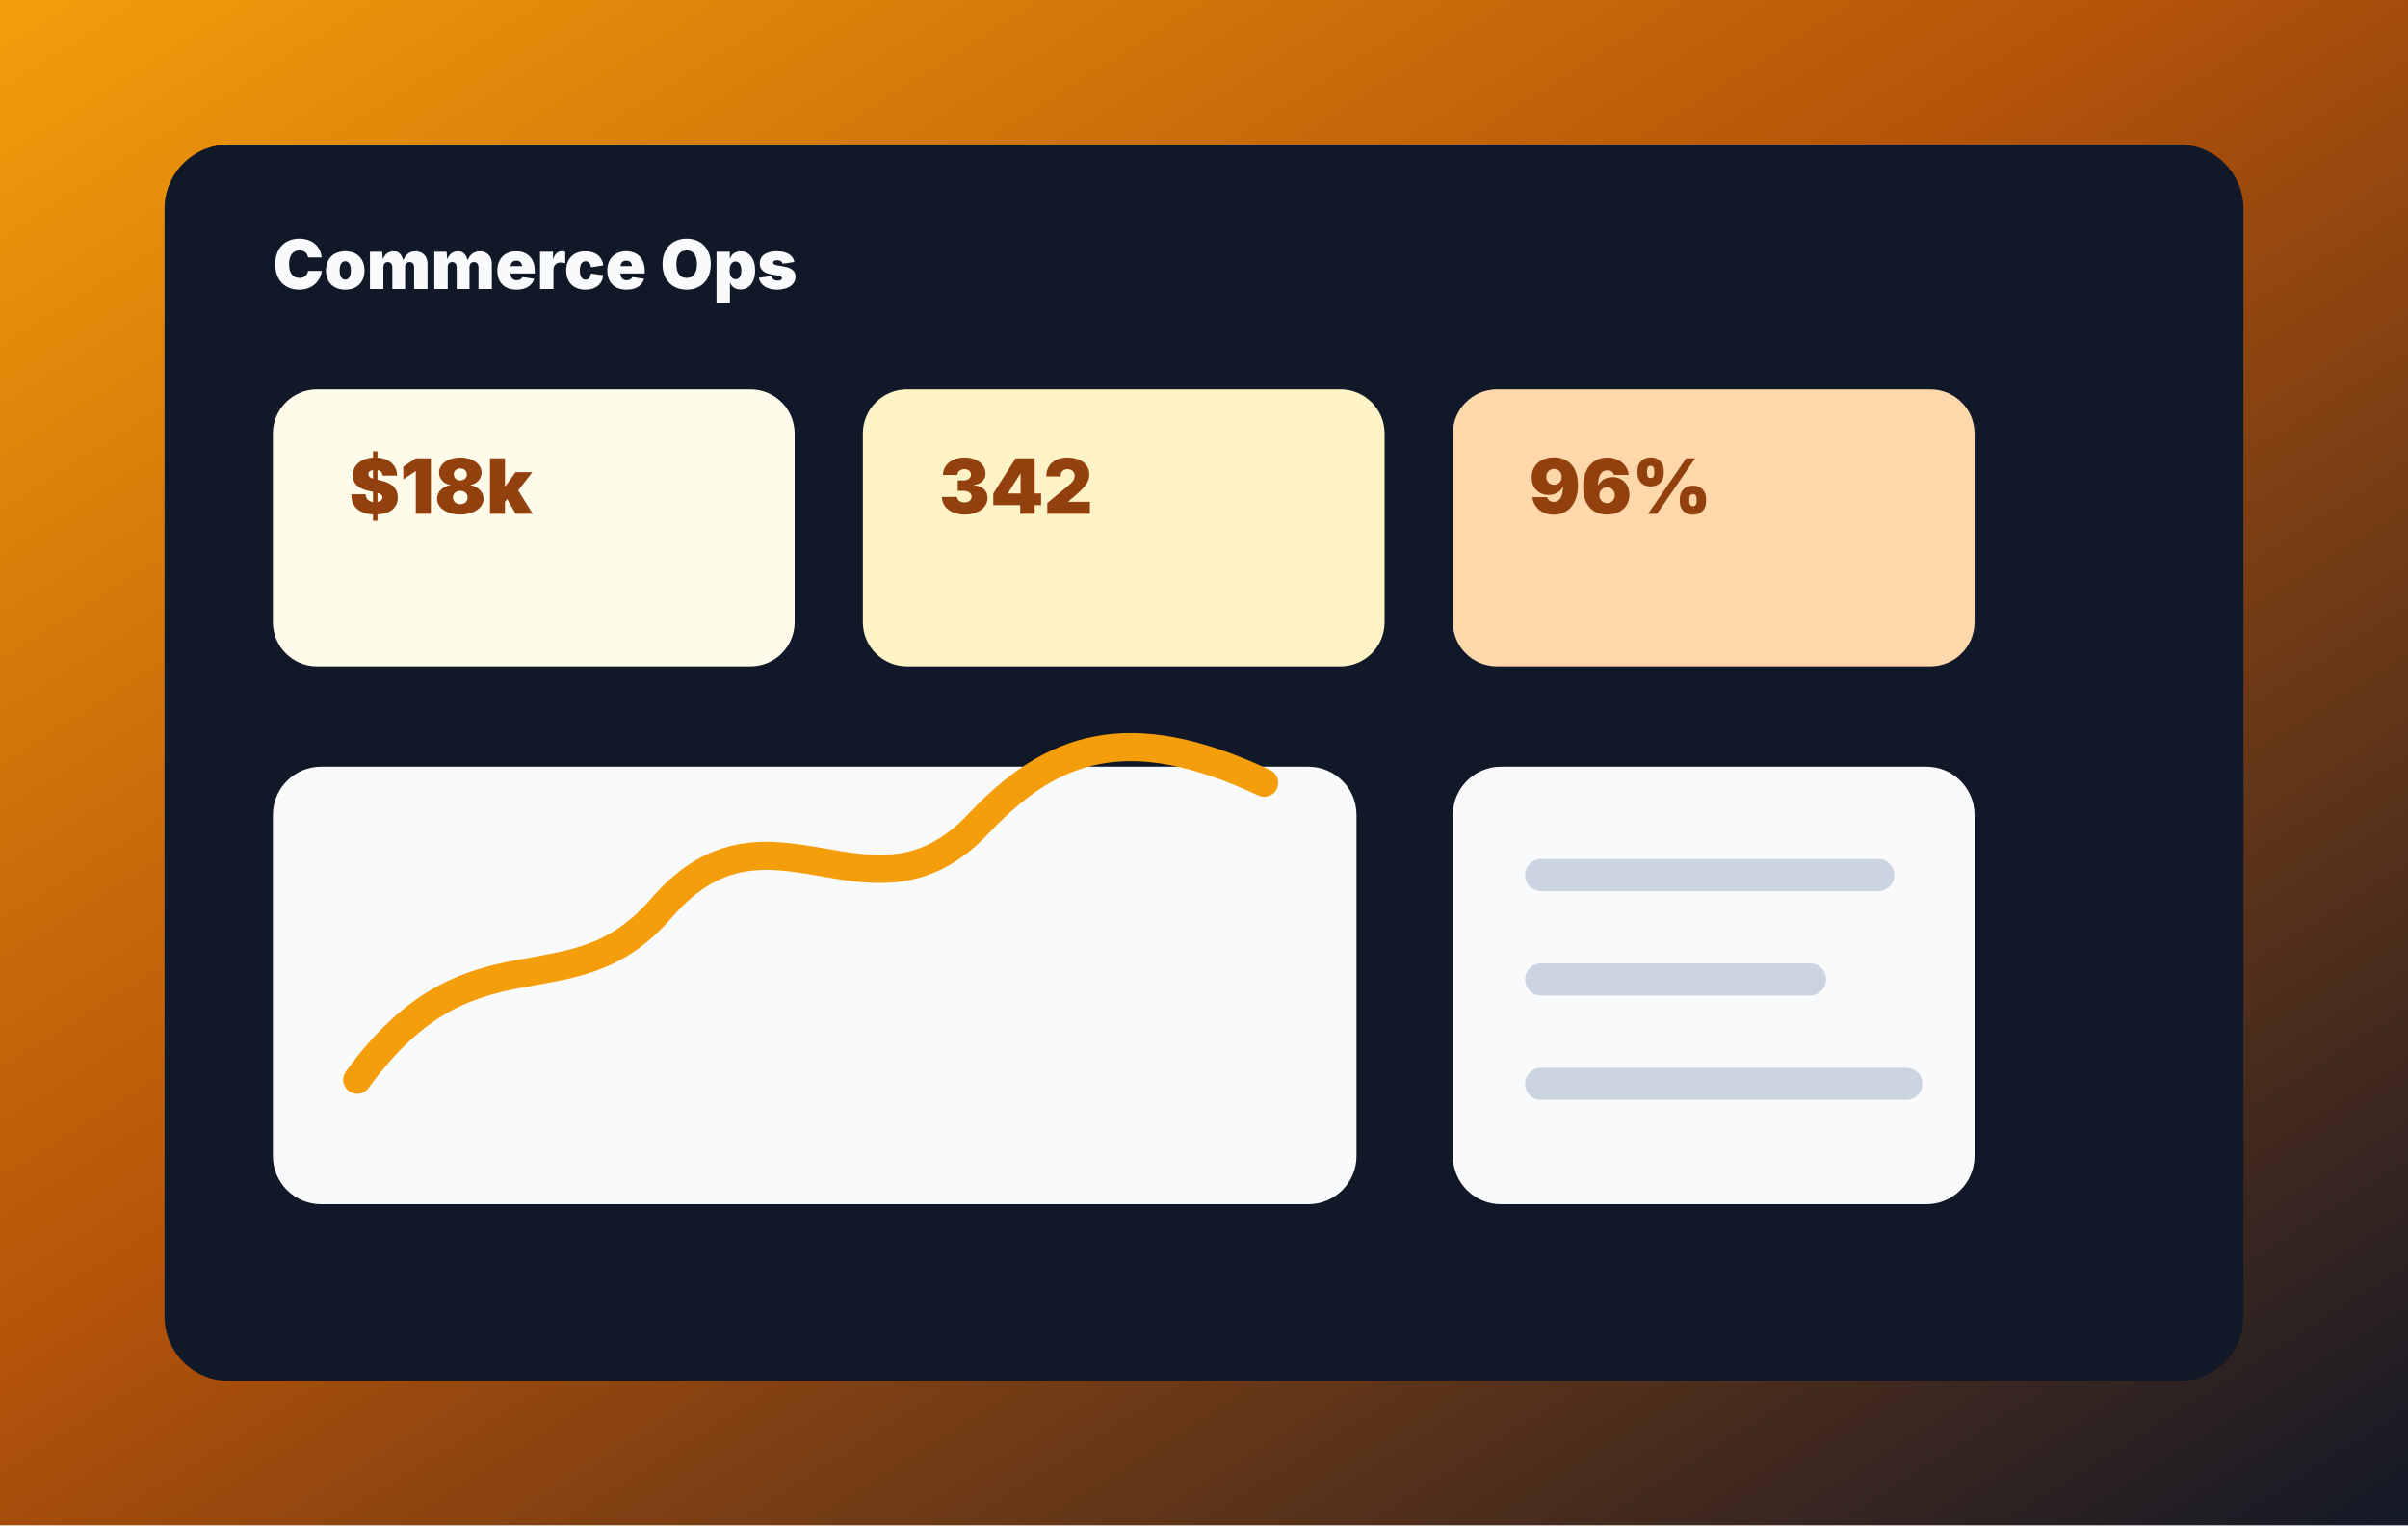
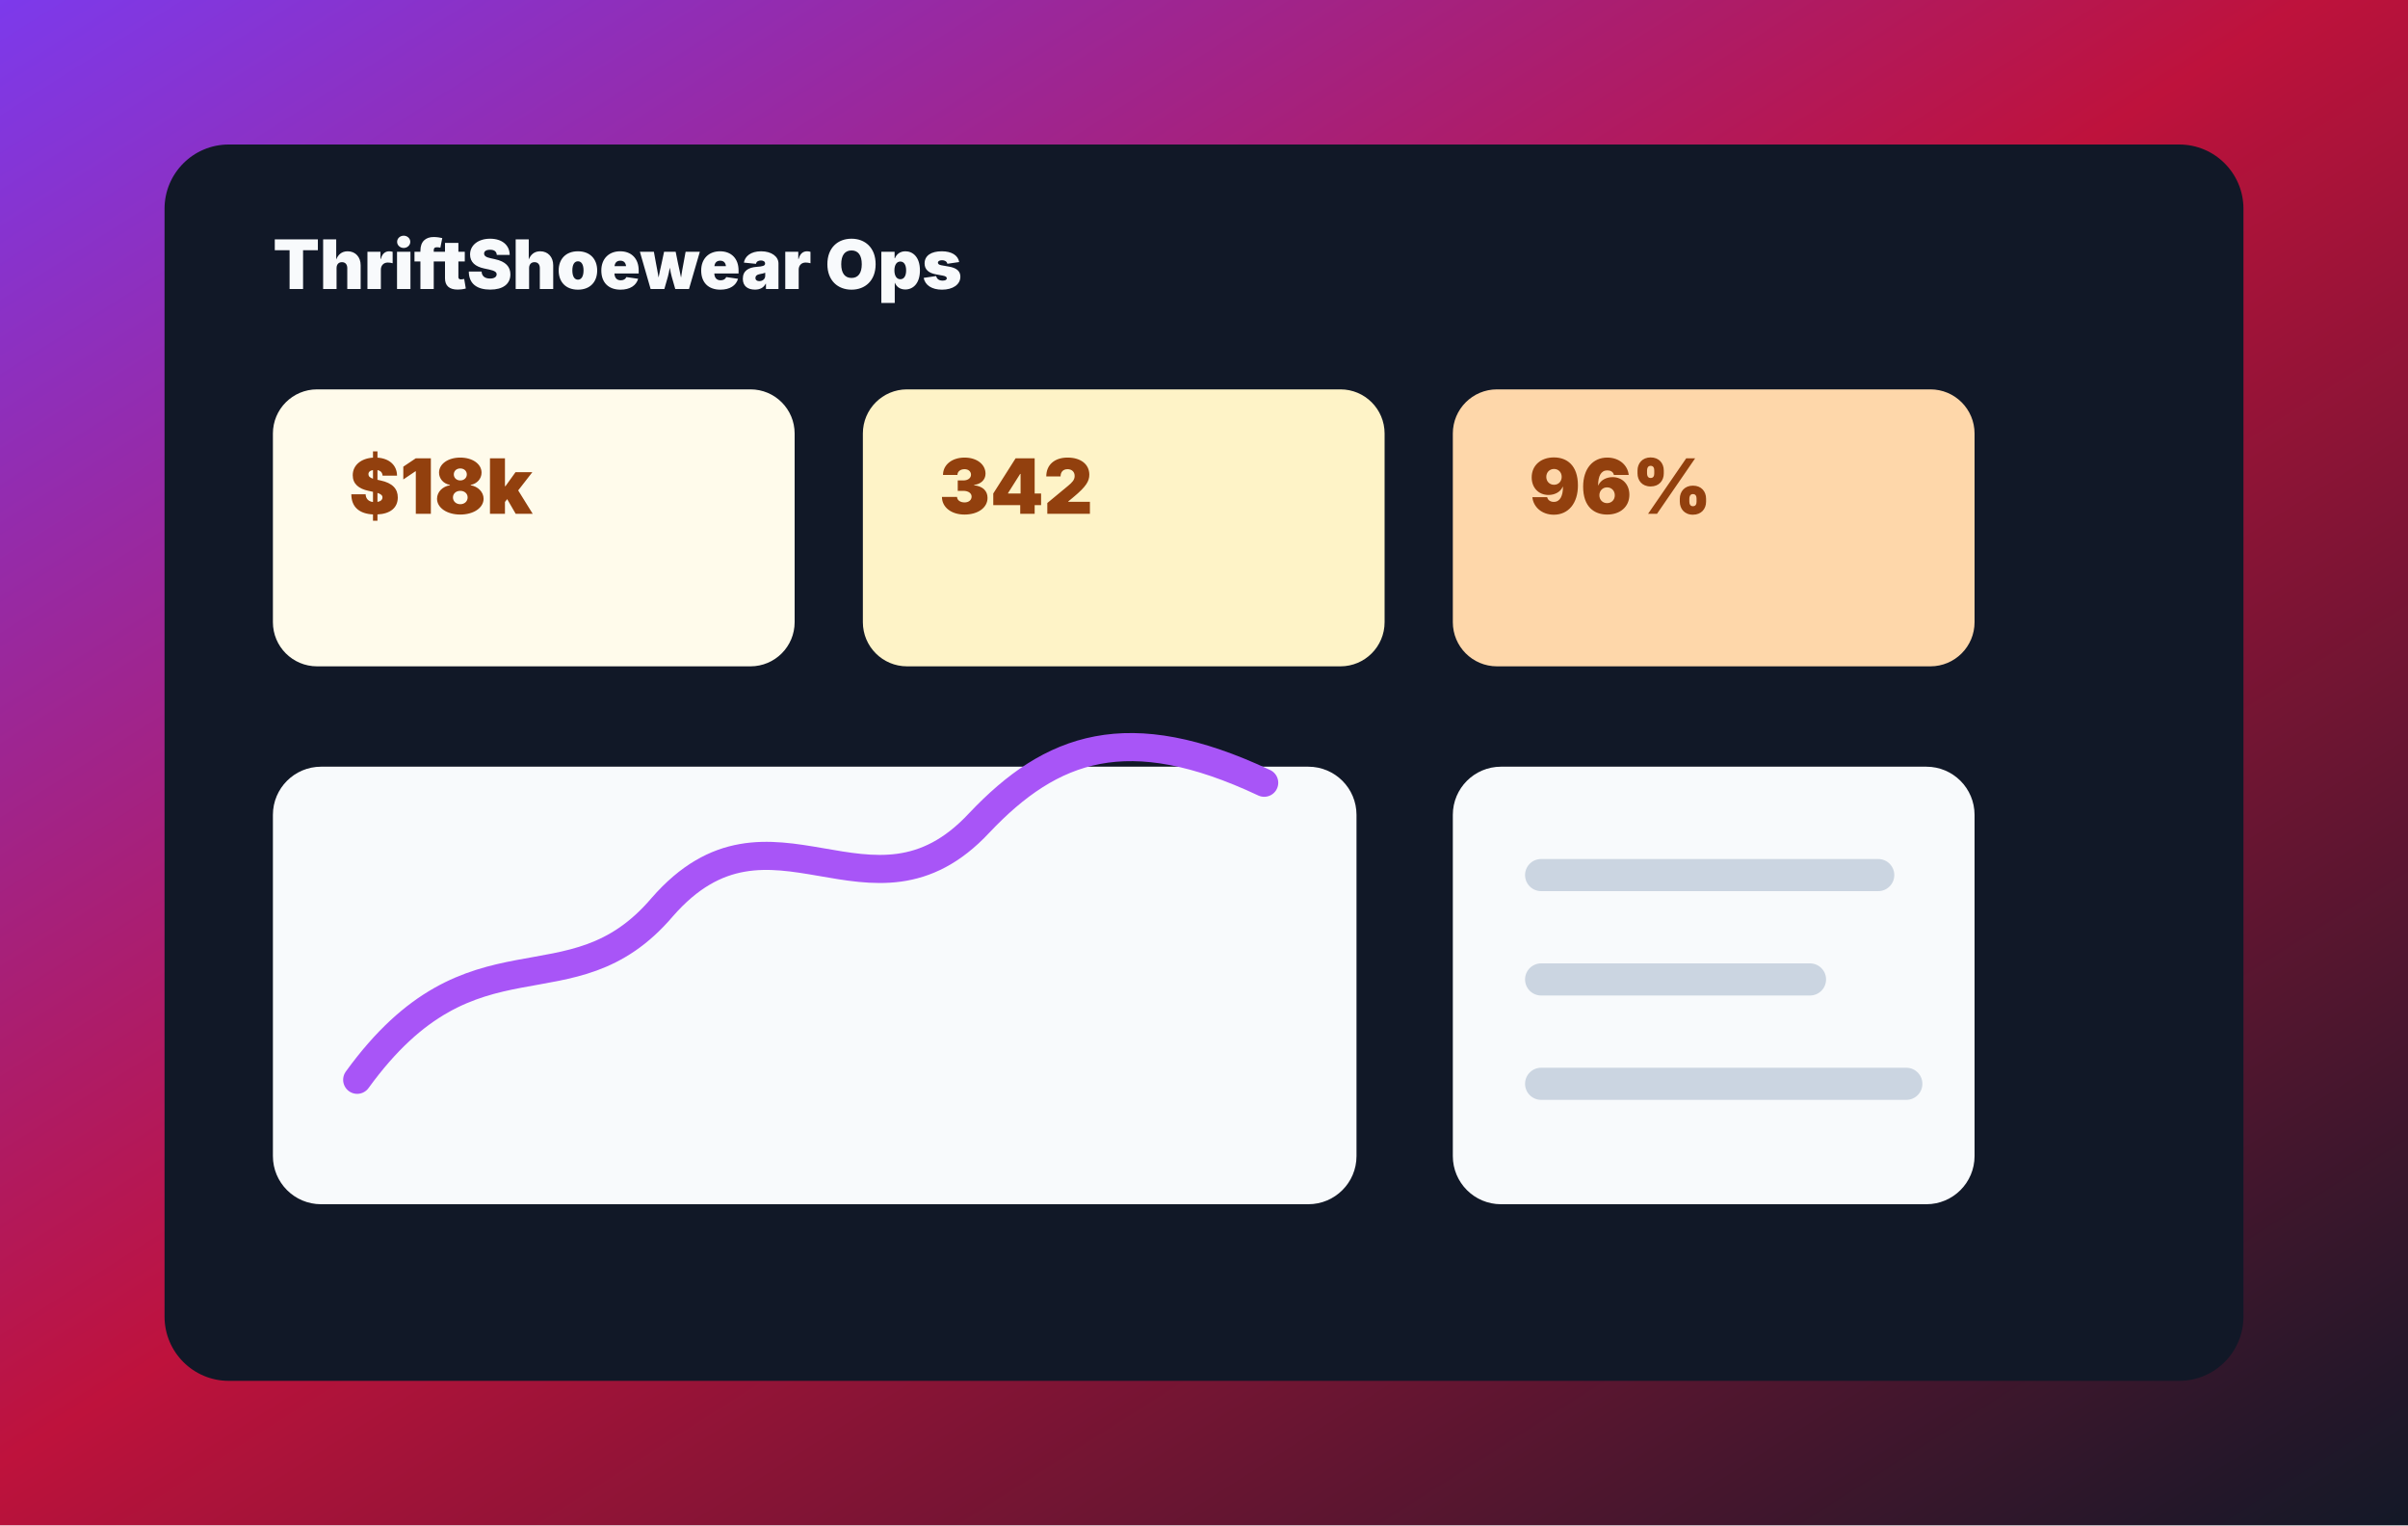
<svg xmlns="http://www.w3.org/2000/svg" viewBox="0 0 1200 760" role="img" aria-labelledby="title desc">
  <defs>
    <linearGradient id="bg" x1="0" x2="1" y1="0" y2="1">
-       <stop stop-color="#f59e0b" />
-       <stop offset=".45" stop-color="#b45309" />
+       <stop stop-color="#7c3aed" />
+       <stop offset=".48" stop-color="#be123c" />
      <stop offset="1" stop-color="#111827" />
    </linearGradient>
  </defs>
  <rect width="1200" height="760" fill="url(#bg)" />
  <rect x="82" y="72" width="1036" height="616" rx="32" fill="#111827" />
-   <text x="136" y="144" fill="#f8fafc" font-family="Inter,Arial,sans-serif" font-size="34" font-weight="900">Commerce Ops</text>
+   <text x="136" y="144" fill="#f8fafc" font-family="Inter,Arial,sans-serif" font-size="34" font-weight="900">ThriftShoewear Ops</text>
  <rect x="136" y="194" width="260" height="138" rx="22" fill="#fffbeb" />
  <rect x="430" y="194" width="260" height="138" rx="22" fill="#fef3c7" />
  <rect x="724" y="194" width="260" height="138" rx="22" fill="#fed7aa" />
  <text x="174" y="256" fill="#92400e" font-family="Inter,Arial,sans-serif" font-size="38" font-weight="900">$18k</text>
  <text x="468" y="256" fill="#92400e" font-family="Inter,Arial,sans-serif" font-size="38" font-weight="900">342</text>
  <text x="762" y="256" fill="#92400e" font-family="Inter,Arial,sans-serif" font-size="38" font-weight="900">96%</text>
  <rect x="136" y="382" width="540" height="218" rx="24" fill="#f8fafc" />
-   <path d="M178 538c58-80 106-32 152-86 54-62 104 16 158-42 36-38 74-52 142-20" fill="none" stroke="#f59e0b" stroke-width="14" stroke-linecap="round" />
+   <path d="M178 538c58-80 106-32 152-86 54-62 104 16 158-42 36-38 74-52 142-20" fill="none" stroke="#a855f7" stroke-width="14" stroke-linecap="round" />
  <rect x="724" y="382" width="260" height="218" rx="24" fill="#f8fafc" />
  <g fill="#cbd5e1">
    <rect x="760" y="428" width="184" height="16" rx="8" />
    <rect x="760" y="480" width="150" height="16" rx="8" />
    <rect x="760" y="532" width="198" height="16" rx="8" />
  </g>
</svg>
